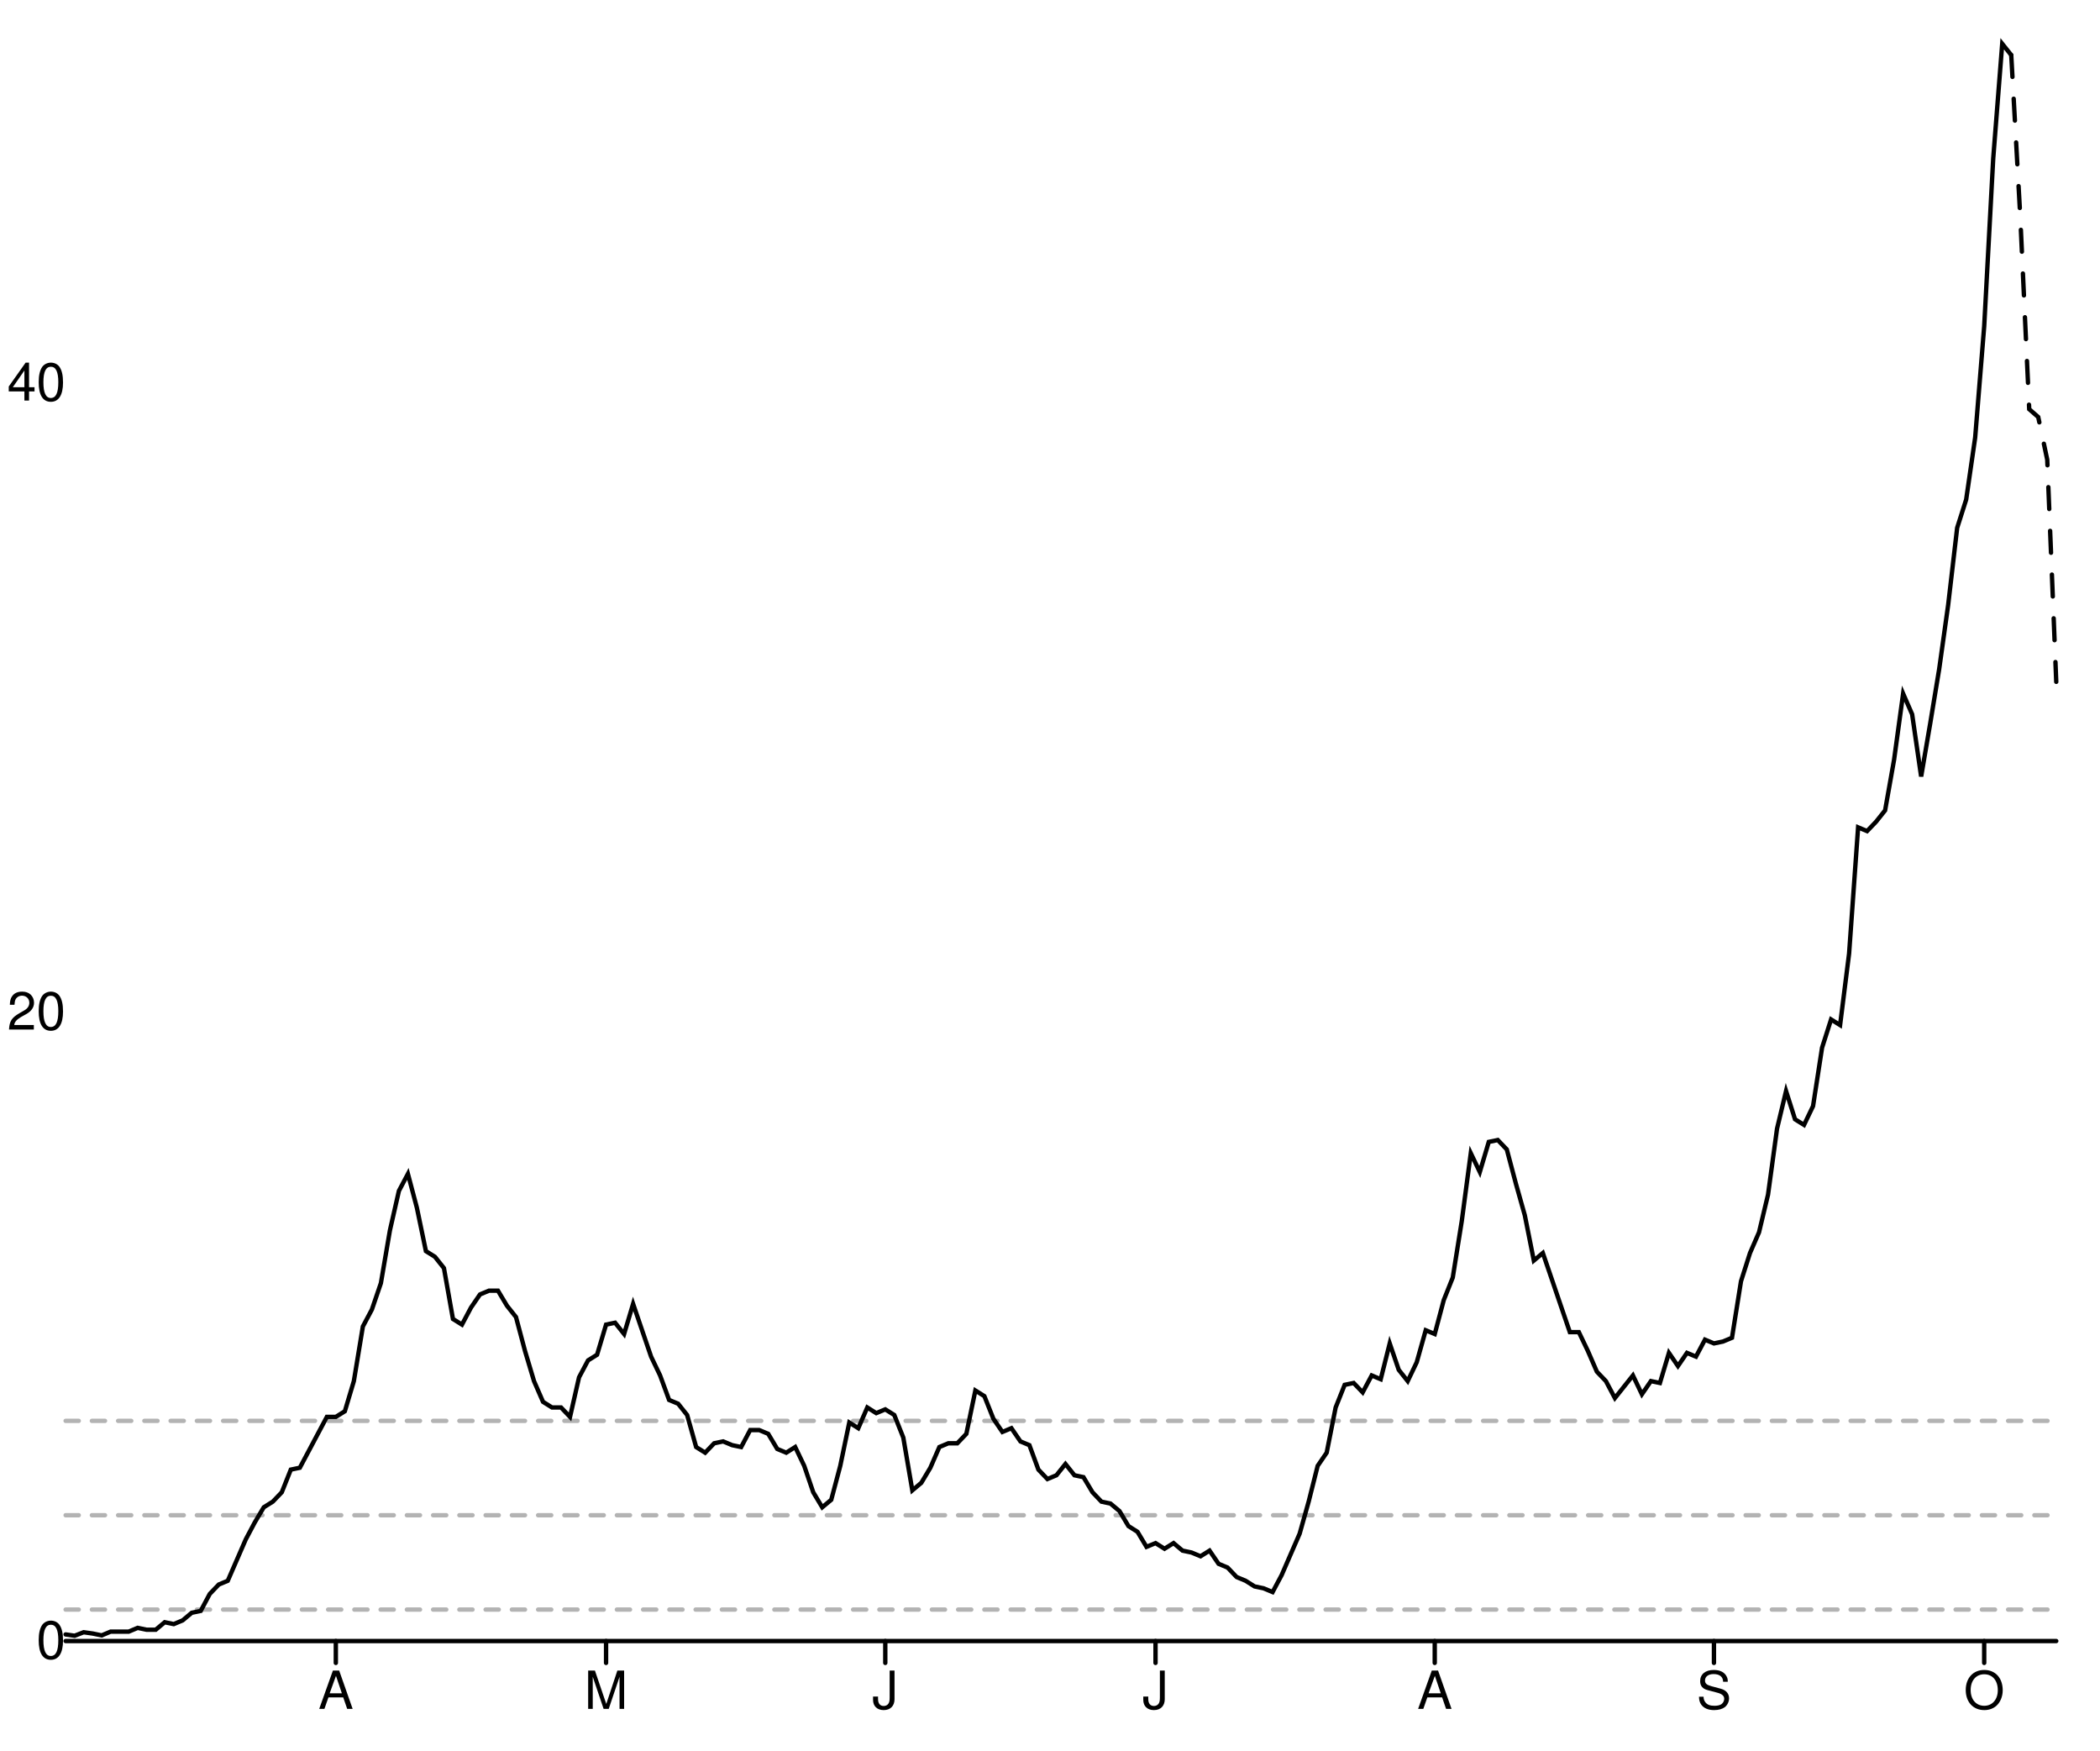
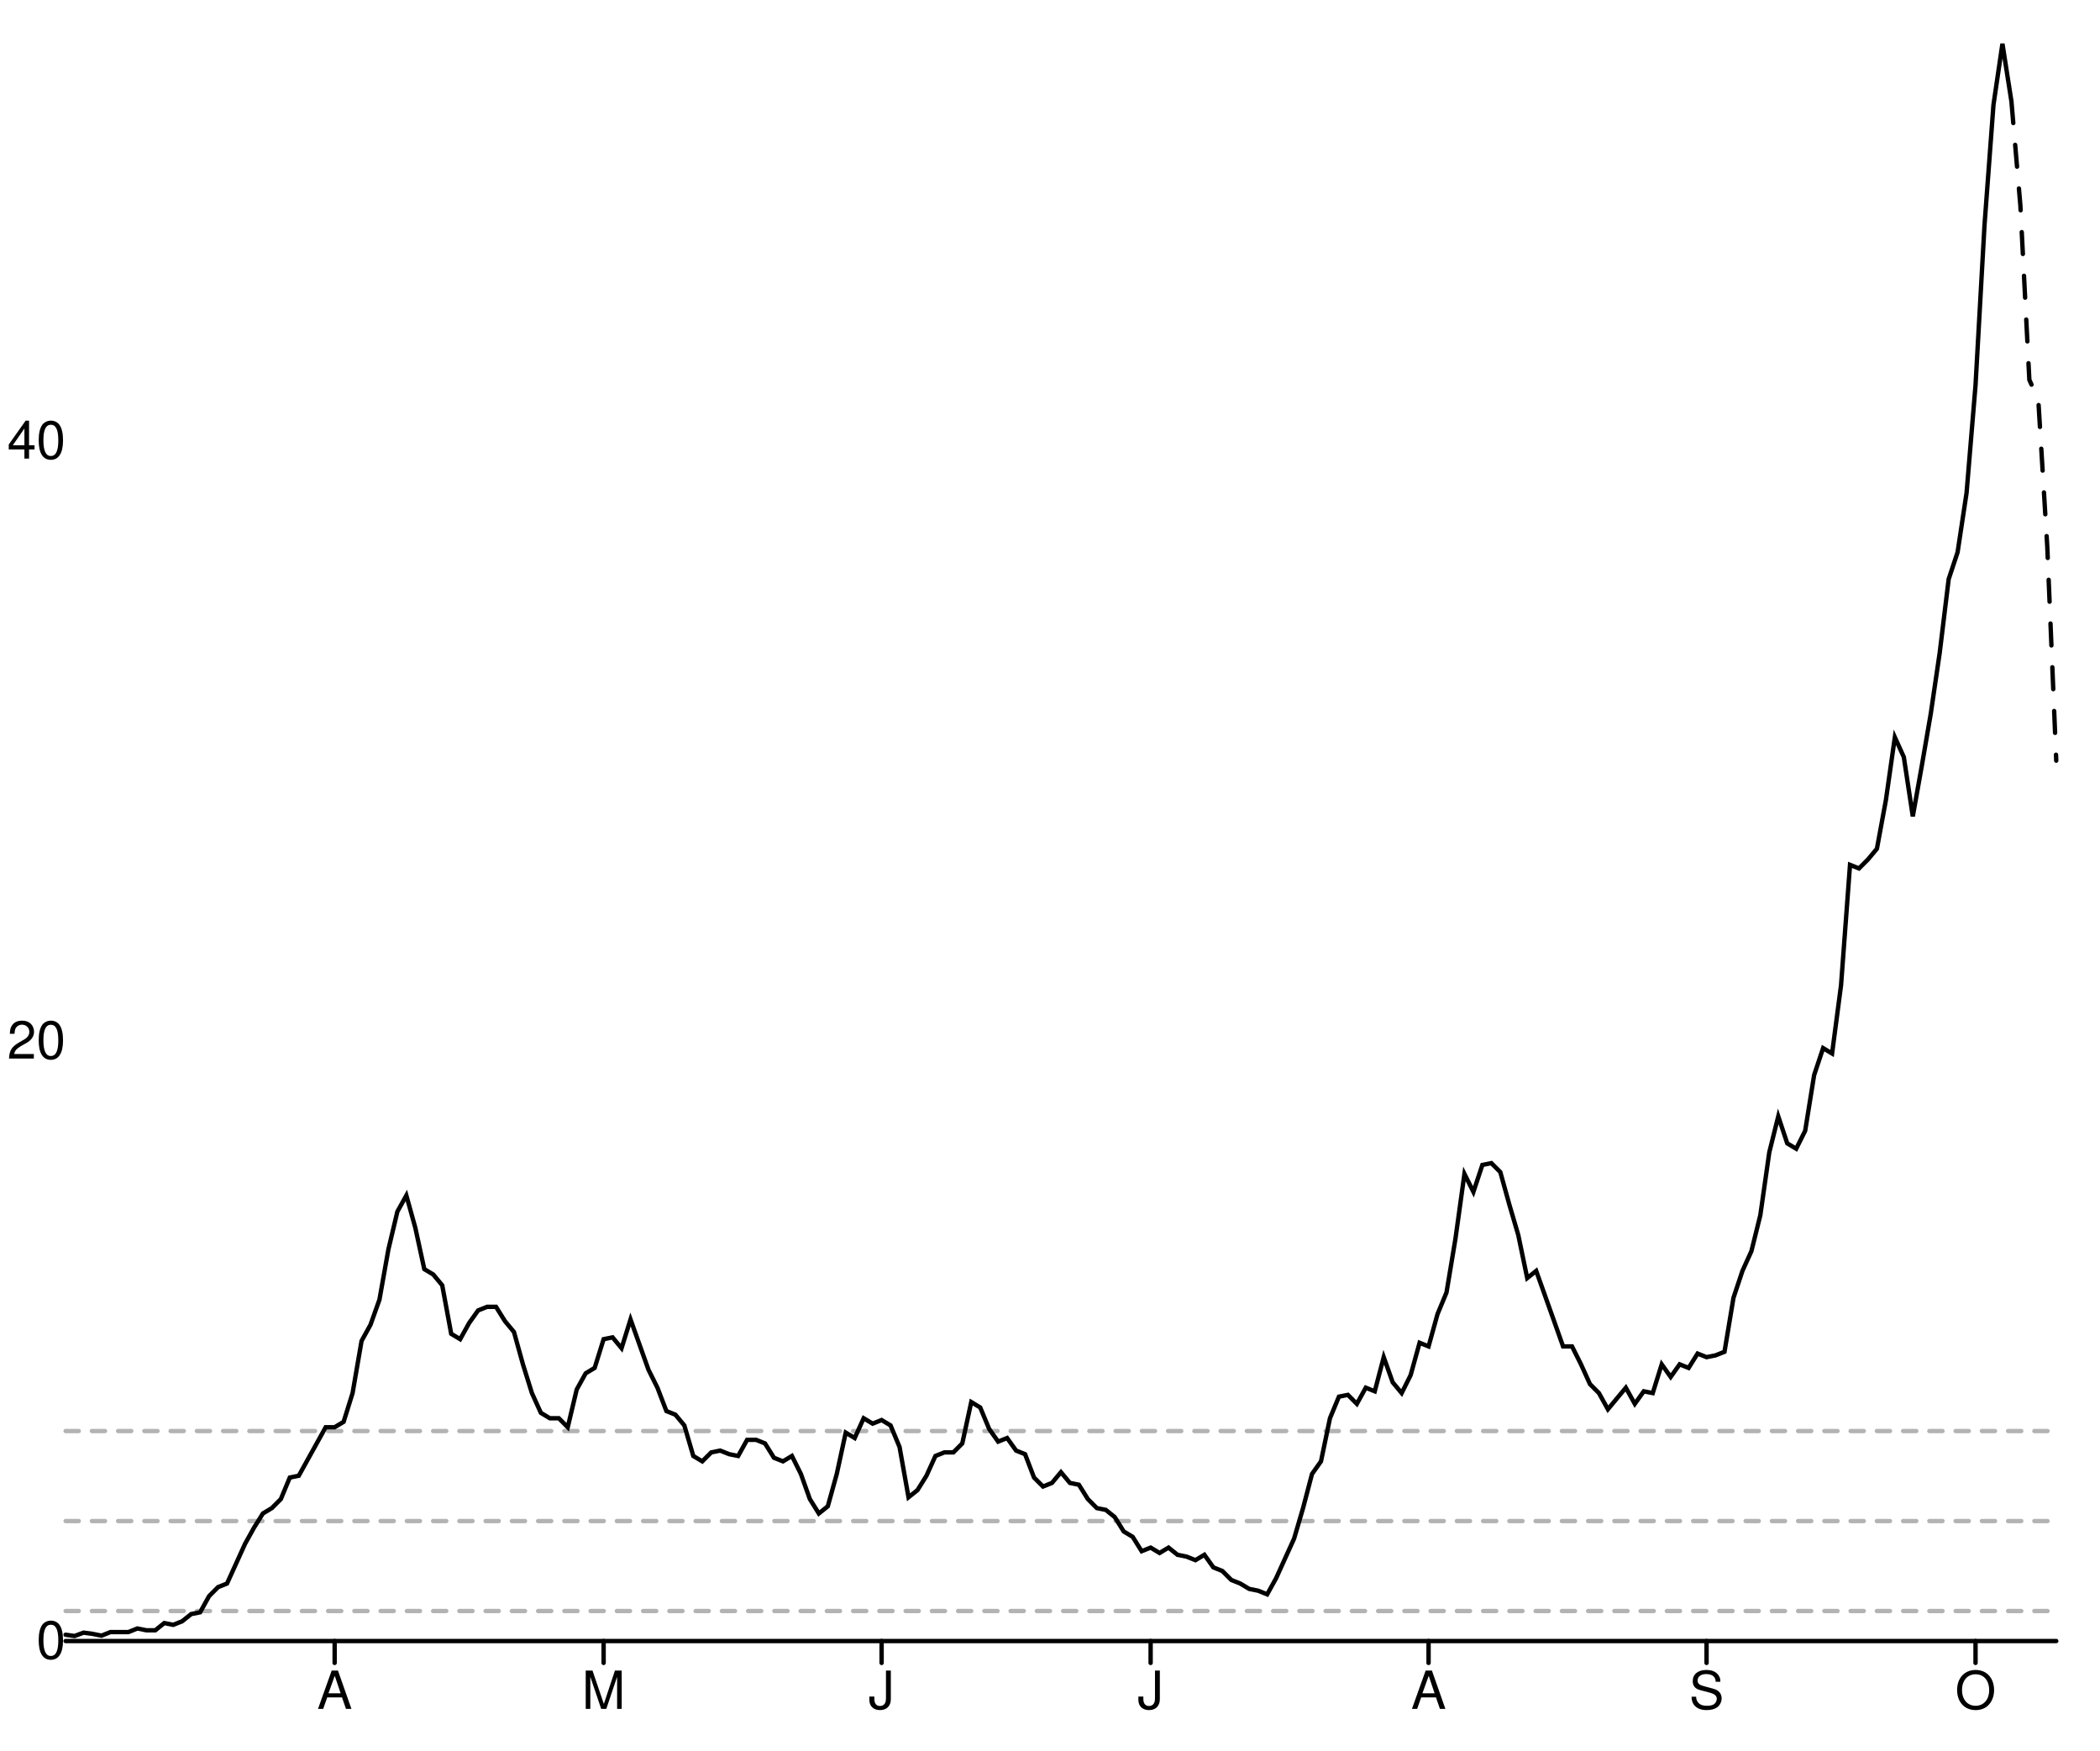
<svg xmlns="http://www.w3.org/2000/svg" width="480" height="400" viewBox="0 0 480 400" style="overflow:display" preserveAspectRatio="xMinYMin meet" overflow="visible">
  <defs>
    <style>
	.data-series path.line { fill-opacity: 0; stroke: black; }
	.data-series path.line.dotted { stroke-dasharray: 12 20 }
	.data-series circle { display: none; }
	.data-series:hover path.line, .data-series.on path.line { stroke-width: 1; }
	.data-series:hover circle, .data-series.on circle { display: inline; }
	.data-series circle:hover, .data-series circle.on { r: 1px!important; }
	.graph-grid { font-family: "Helvetica Neue",Helvetica,Arial,"Lucida Grande",sans-serif; }
	.graph-grid line { stroke: black; stroke-width: 1; stroke-linecap: round; }
	.graph-grid.graph-grid-x text { text-anchor: middle; dominant-baseline: hanging; transform: translateY(10px); }
	.graph-grid.graph-grid-y text { text-anchor: end; dominant-baseline: middle; transform: translateX(-10px); }
	</style>
  </defs>
  <g class="graph-grid graph-grid-y">
    <line x1="15.00" y1="375.00" x2="470.00" y2="375.00" data-left="15" />
    <text x="25" y="375" text-anchor="end">0</text>
-     <text x="25" y="231.266" text-anchor="end">20</text>
-     <text x="25" y="87.532" text-anchor="end">40</text>
+     <text x="25" y="237.895" text-anchor="end">20</text>
+     <text x="25" y="100.79" text-anchor="end">40</text>
    <text style="text-anchor:middle;dominant-baseline:hanging;font-weight:bold;transform: translateY(192.5px) rotate(-90deg);" />
  </g>
  <g class="graph-grid graph-grid-x">
-     <line class="tick" x1="76.76" y1="375.00" x2="76.76" y2="380.00" />
-     <text x="76.765" y="375" text-anchor="middle">A</text>
-     <line class="tick" x1="138.53" y1="375.00" x2="138.53" y2="380.00" />
-     <text x="138.529" y="375" text-anchor="middle">M</text>
-     <line class="tick" x1="202.35" y1="375.00" x2="202.35" y2="380.00" />
-     <text x="202.353" y="375" text-anchor="middle">J</text>
-     <line class="tick" x1="264.12" y1="375.00" x2="264.12" y2="380.00" />
-     <text x="264.118" y="375" text-anchor="middle">J</text>
-     <line class="tick" x1="327.94" y1="375.00" x2="327.94" y2="380.00" />
-     <text x="327.941" y="375" text-anchor="middle">A</text>
-     <line class="tick" x1="391.76" y1="375.00" x2="391.76" y2="380.00" />
-     <text x="391.765" y="375" text-anchor="middle">S</text>
-     <line class="tick" x1="453.53" y1="375.00" x2="453.53" y2="380.00" />
-     <text x="453.529" y="375" text-anchor="middle">O</text>
+     <line class="tick" x1="76.49" y1="375.00" x2="76.49" y2="380.00" />
+     <text x="76.486" y="375" text-anchor="middle">A</text>
+     <line class="tick" x1="137.97" y1="375.00" x2="137.97" y2="380.00" />
+     <text x="137.973" y="375" text-anchor="middle">M</text>
+     <line class="tick" x1="201.51" y1="375.00" x2="201.51" y2="380.00" />
+     <text x="201.509" y="375" text-anchor="middle">J</text>
+     <line class="tick" x1="263.00" y1="375.00" x2="263.00" y2="380.00" />
+     <text x="262.995" y="375" text-anchor="middle">J</text>
+     <line class="tick" x1="326.53" y1="375.00" x2="326.53" y2="380.00" />
+     <text x="326.532" y="375" text-anchor="middle">A</text>
+     <line class="tick" x1="390.07" y1="375.00" x2="390.07" y2="380.00" />
+     <text x="390.068" y="375" text-anchor="middle">S</text>
+     <line class="tick" x1="451.55" y1="375.00" x2="451.55" y2="380.00" />
+     <text x="451.554" y="375" text-anchor="middle">O</text>
    <text style="text-anchor:middle;dominant-baseline:hanging;font-weight:bold;transform: translateY(192.5px) rotate(-90deg);" />
  </g>
  <g data-series="widespread" class="data-series">
-     <path d="M 15.00,324.69L 470.00,324.69" id="E08000004-level-0" class="line" stroke-width="1" stroke-linecap="round" stroke-dasharray="3,3" fill-opacity="0.3" opacity="0.3" />
+     <path d="M 15.00,327.01L 470.00,327.01" id="E08000004-level-0" class="line" stroke-width="1" stroke-linecap="round" stroke-dasharray="3,3" fill-opacity="0.3" opacity="0.3" />
  </g>
  <g data-series="substantial" class="data-series">
-     <path d="M 15.00,346.25L 470.00,346.25" id="E08000004-level-1" class="line" stroke-width="1" stroke-linecap="round" stroke-dasharray="3,3" fill-opacity="0.3" opacity="0.3" />
+     <path d="M 15.00,347.58L 470.00,347.58" id="E08000004-level-1" class="line" stroke-width="1" stroke-linecap="round" stroke-dasharray="3,3" fill-opacity="0.3" opacity="0.3" />
  </g>
  <g data-series="moderate" class="data-series">
-     <path d="M 15.00,367.81L 470.00,367.81" id="E08000004-level-2" class="line" stroke-width="1" stroke-linecap="round" stroke-dasharray="3,3" fill-opacity="0.3" opacity="0.3" />
+     <path d="M 15.00,368.14L 470.00,368.14" id="E08000004-level-2" class="line" stroke-width="1" stroke-linecap="round" stroke-dasharray="3,3" fill-opacity="0.3" opacity="0.3" />
  </g>
  <g data-series="new-cases" class="data-series">
-     <path d="M 15.00,373.49L 17.06,373.79L 19.12,372.99L 21.18,373.28L 23.24,373.71L 25.29,372.85L 27.35,372.85L 29.41,372.85L 31.47,371.99L 33.53,372.42L 35.59,372.42L 37.65,370.70L 39.71,371.13L 41.76,370.27L 43.82,368.54L 45.88,368.11L 47.94,364.24L 50.00,362.09L 52.06,361.23L 54.12,356.49L 56.18,351.76L 58.24,347.88L 60.29,344.44L 62.35,343.15L 64.41,341.00L 66.47,335.83L 68.53,335.40L 70.59,331.53L 72.65,327.65L 74.71,323.78L 76.76,323.78L 78.82,322.49L 80.88,315.60L 82.94,303.12L 85.00,299.25L 87.06,293.22L 89.12,281.17L 91.18,272.13L 93.24,268.25L 95.29,276.00L 97.35,285.90L 99.41,287.19L 101.47,289.78L 103.53,301.40L 105.59,302.69L 107.65,298.81L 109.71,295.80L 111.76,294.94L 113.82,294.94L 115.88,298.38L 117.94,300.97L 120.00,308.71L 122.06,315.60L 124.12,320.34L 126.18,321.63L 128.24,321.63L 130.29,323.78L 132.35,314.74L 134.41,310.87L 136.47,309.58L 138.53,302.69L 140.59,302.26L 142.65,304.84L 144.71,297.95L 146.76,303.98L 148.82,310.01L 150.88,314.31L 152.94,319.91L 155.00,320.77L 157.06,323.35L 159.12,330.67L 161.18,331.96L 163.24,329.81L 165.29,329.38L 167.35,330.24L 169.41,330.67L 171.47,326.79L 173.53,326.79L 175.59,327.65L 177.65,331.10L 179.71,331.96L 181.76,330.67L 183.82,334.97L 185.88,341.00L 187.94,344.44L 190.00,342.72L 192.06,334.97L 194.12,325.07L 196.18,326.36L 198.24,321.63L 200.29,322.92L 202.35,322.06L 204.41,323.35L 206.47,328.51L 208.53,340.57L 210.59,338.84L 212.65,335.40L 214.71,330.67L 216.76,329.81L 218.82,329.81L 220.88,327.65L 222.94,317.75L 225.00,319.04L 227.06,324.21L 229.12,327.22L 231.18,326.36L 233.24,329.38L 235.29,330.24L 237.35,335.83L 239.41,337.98L 241.47,337.12L 243.53,334.54L 245.59,337.12L 247.65,337.55L 249.71,341.00L 251.76,343.15L 253.82,343.58L 255.88,345.30L 257.94,348.74L 260.00,350.04L 262.06,353.48L 264.12,352.62L 266.18,353.91L 268.24,352.62L 270.29,354.34L 272.35,354.77L 274.41,355.63L 276.47,354.34L 278.53,357.35L 280.59,358.21L 282.65,360.37L 284.71,361.23L 286.76,362.52L 288.82,362.95L 290.88,363.81L 292.94,359.94L 295.00,355.20L 297.06,350.47L 299.12,343.15L 301.18,334.97L 303.24,331.96L 305.29,321.63L 307.35,316.46L 309.41,316.03L 311.47,318.18L 313.53,314.31L 315.59,315.17L 317.65,306.99L 319.71,313.02L 321.76,315.60L 323.82,311.30L 325.88,303.98L 327.94,304.84L 330.00,297.09L 332.06,291.93L 334.12,279.02L 336.18,263.52L 338.24,267.82L 340.29,260.94L 342.35,260.51L 344.41,262.66L 346.47,270.41L 348.53,277.72L 350.59,288.05L 352.65,286.33L 354.71,292.36L 356.76,298.38L 358.82,304.41L 360.88,304.41L 362.94,308.71L 365.00,313.45L 367.06,315.60L 369.12,319.48L 371.18,316.89L 373.24,314.31L 375.29,318.61L 377.35,315.60L 379.41,316.03L 381.47,309.15L 383.53,312.16L 385.59,309.15L 387.65,310.01L 389.71,306.13L 391.76,306.99L 393.82,306.56L 395.88,305.70L 397.94,292.79L 400.00,286.33L 402.06,281.60L 404.12,272.99L 406.18,257.92L 408.24,249.32L 410.29,255.77L 412.35,257.06L 414.41,252.76L 416.47,239.42L 418.53,232.96L 420.59,234.25L 422.65,217.90L 424.71,189.06L 426.76,189.92L 428.82,187.77L 430.88,185.18L 432.94,173.56L 435.00,158.50L 437.06,163.23L 439.12,177.44L 441.18,165.38L 443.24,152.90L 445.29,138.27L 447.35,120.62L 449.41,114.16L 451.47,99.96L 453.53,74.56L 455.59,36.26L 457.65,10.00L 459.71,12.58" id="New cases" class="line" stroke-width="1" stroke-linecap="round" />
+     <path d="M 15.00,373.56L 17.05,373.85L 19.10,373.08L 21.15,373.36L 23.20,373.77L 25.25,372.95L 27.30,372.95L 29.35,372.95L 31.40,372.13L 33.45,372.54L 35.50,372.54L 37.55,370.89L 39.59,371.30L 41.64,370.48L 43.69,368.84L 45.74,368.43L 47.79,364.74L 49.84,362.68L 51.89,361.86L 53.94,357.35L 55.99,352.83L 58.04,349.13L 60.09,345.85L 62.14,344.62L 64.19,342.56L 66.24,337.64L 68.29,337.23L 70.34,333.53L 72.39,329.84L 74.44,326.14L 76.49,326.14L 78.54,324.91L 80.59,318.34L 82.64,306.43L 84.68,302.74L 86.73,296.99L 88.78,285.49L 90.83,276.87L 92.88,273.18L 94.93,280.57L 96.98,290.01L 99.03,291.24L 101.08,293.71L 103.13,304.79L 105.18,306.02L 107.23,302.33L 109.28,299.45L 111.33,298.63L 113.38,298.63L 115.43,301.92L 117.48,304.38L 119.53,311.77L 121.58,318.34L 123.63,322.86L 125.68,324.09L 127.73,324.09L 129.77,326.14L 131.82,317.52L 133.87,313.82L 135.92,312.59L 137.97,306.02L 140.02,305.61L 142.07,308.08L 144.12,301.51L 146.17,307.26L 148.22,313.00L 150.27,317.11L 152.32,322.45L 154.37,323.27L 156.42,325.73L 158.47,332.71L 160.52,333.94L 162.57,331.89L 164.62,331.48L 166.67,332.30L 168.72,332.71L 170.77,329.02L 172.82,329.02L 174.86,329.84L 176.91,333.12L 178.96,333.94L 181.01,332.71L 183.06,336.82L 185.11,342.56L 187.16,345.85L 189.21,344.21L 191.26,336.82L 193.31,327.37L 195.36,328.61L 197.41,324.09L 199.46,325.32L 201.51,324.50L 203.56,325.73L 205.61,330.66L 207.66,342.15L 209.71,340.51L 211.76,337.23L 213.81,332.71L 215.86,331.89L 217.91,331.89L 219.95,329.84L 222.00,320.39L 224.05,321.63L 226.10,326.55L 228.15,329.43L 230.20,328.61L 232.25,331.48L 234.30,332.30L 236.35,337.64L 238.40,339.69L 240.45,338.87L 242.50,336.41L 244.55,338.87L 246.60,339.28L 248.65,342.56L 250.70,344.62L 252.75,345.03L 254.80,346.67L 256.85,349.96L 258.90,351.19L 260.95,354.47L 263.00,353.65L 265.05,354.88L 267.09,353.65L 269.14,355.29L 271.19,355.70L 273.24,356.52L 275.29,355.29L 277.34,358.17L 279.39,358.99L 281.44,361.04L 283.49,361.86L 285.54,363.09L 287.59,363.50L 289.64,364.33L 291.69,360.63L 293.74,356.11L 295.79,351.60L 297.84,344.62L 299.89,336.82L 301.94,333.94L 303.99,324.09L 306.04,319.16L 308.09,318.75L 310.14,320.80L 312.18,317.11L 314.23,317.93L 316.28,310.13L 318.33,315.88L 320.38,318.34L 322.43,314.24L 324.48,306.84L 326.53,307.67L 328.58,300.28L 330.63,295.35L 332.68,283.03L 334.73,268.25L 336.78,272.36L 338.83,266.20L 340.88,265.79L 342.93,267.84L 344.98,275.23L 347.03,282.21L 349.08,292.06L 351.13,290.42L 353.18,296.17L 355.23,301.92L 357.27,307.67L 359.32,307.67L 361.37,311.77L 363.42,316.29L 365.47,318.34L 367.52,322.04L 369.57,319.57L 371.62,317.11L 373.67,320.80L 375.72,317.93L 377.77,318.34L 379.82,311.77L 381.87,314.65L 383.92,311.77L 385.97,312.59L 388.02,309.31L 390.07,310.13L 392.12,309.72L 394.17,308.90L 396.22,296.58L 398.27,290.42L 400.32,285.91L 402.36,277.69L 404.41,263.32L 406.46,255.11L 408.51,261.27L 410.56,262.50L 412.61,258.40L 414.66,245.67L 416.71,239.51L 418.76,240.74L 420.81,225.14L 422.86,197.63L 424.91,198.45L 426.96,196.40L 429.01,193.94L 431.06,182.85L 433.11,168.48L 435.16,173.00L 437.21,186.55L 439.26,175.05L 441.31,163.14L 443.36,149.18L 445.41,132.35L 447.45,126.19L 449.50,112.64L 451.55,88.01L 453.60,51.47L 455.65,23.96L 457.70,10.00L 459.75,23.14" id="New cases" class="line" stroke-width="1" stroke-linecap="round" />
  </g>
  <g data-series="recent-cases" class="data-series">
-     <path d="M 459.71,12.58L 461.76,49.17L 463.82,93.50L 465.88,95.30L 467.94,105.04L 470.00,155.81" id="Recent cases" class="line" stroke-width="1" stroke-linecap="round" stroke-dasharray="5,5" />
+     <path d="M 459.75,23.14L 461.80,46.95L 463.85,86.78L 465.90,91.43L 467.95,124.96L 470.00,173.82" id="Recent cases" class="line" stroke-width="1" stroke-linecap="round" stroke-dasharray="5,5" />
  </g>
</svg>
